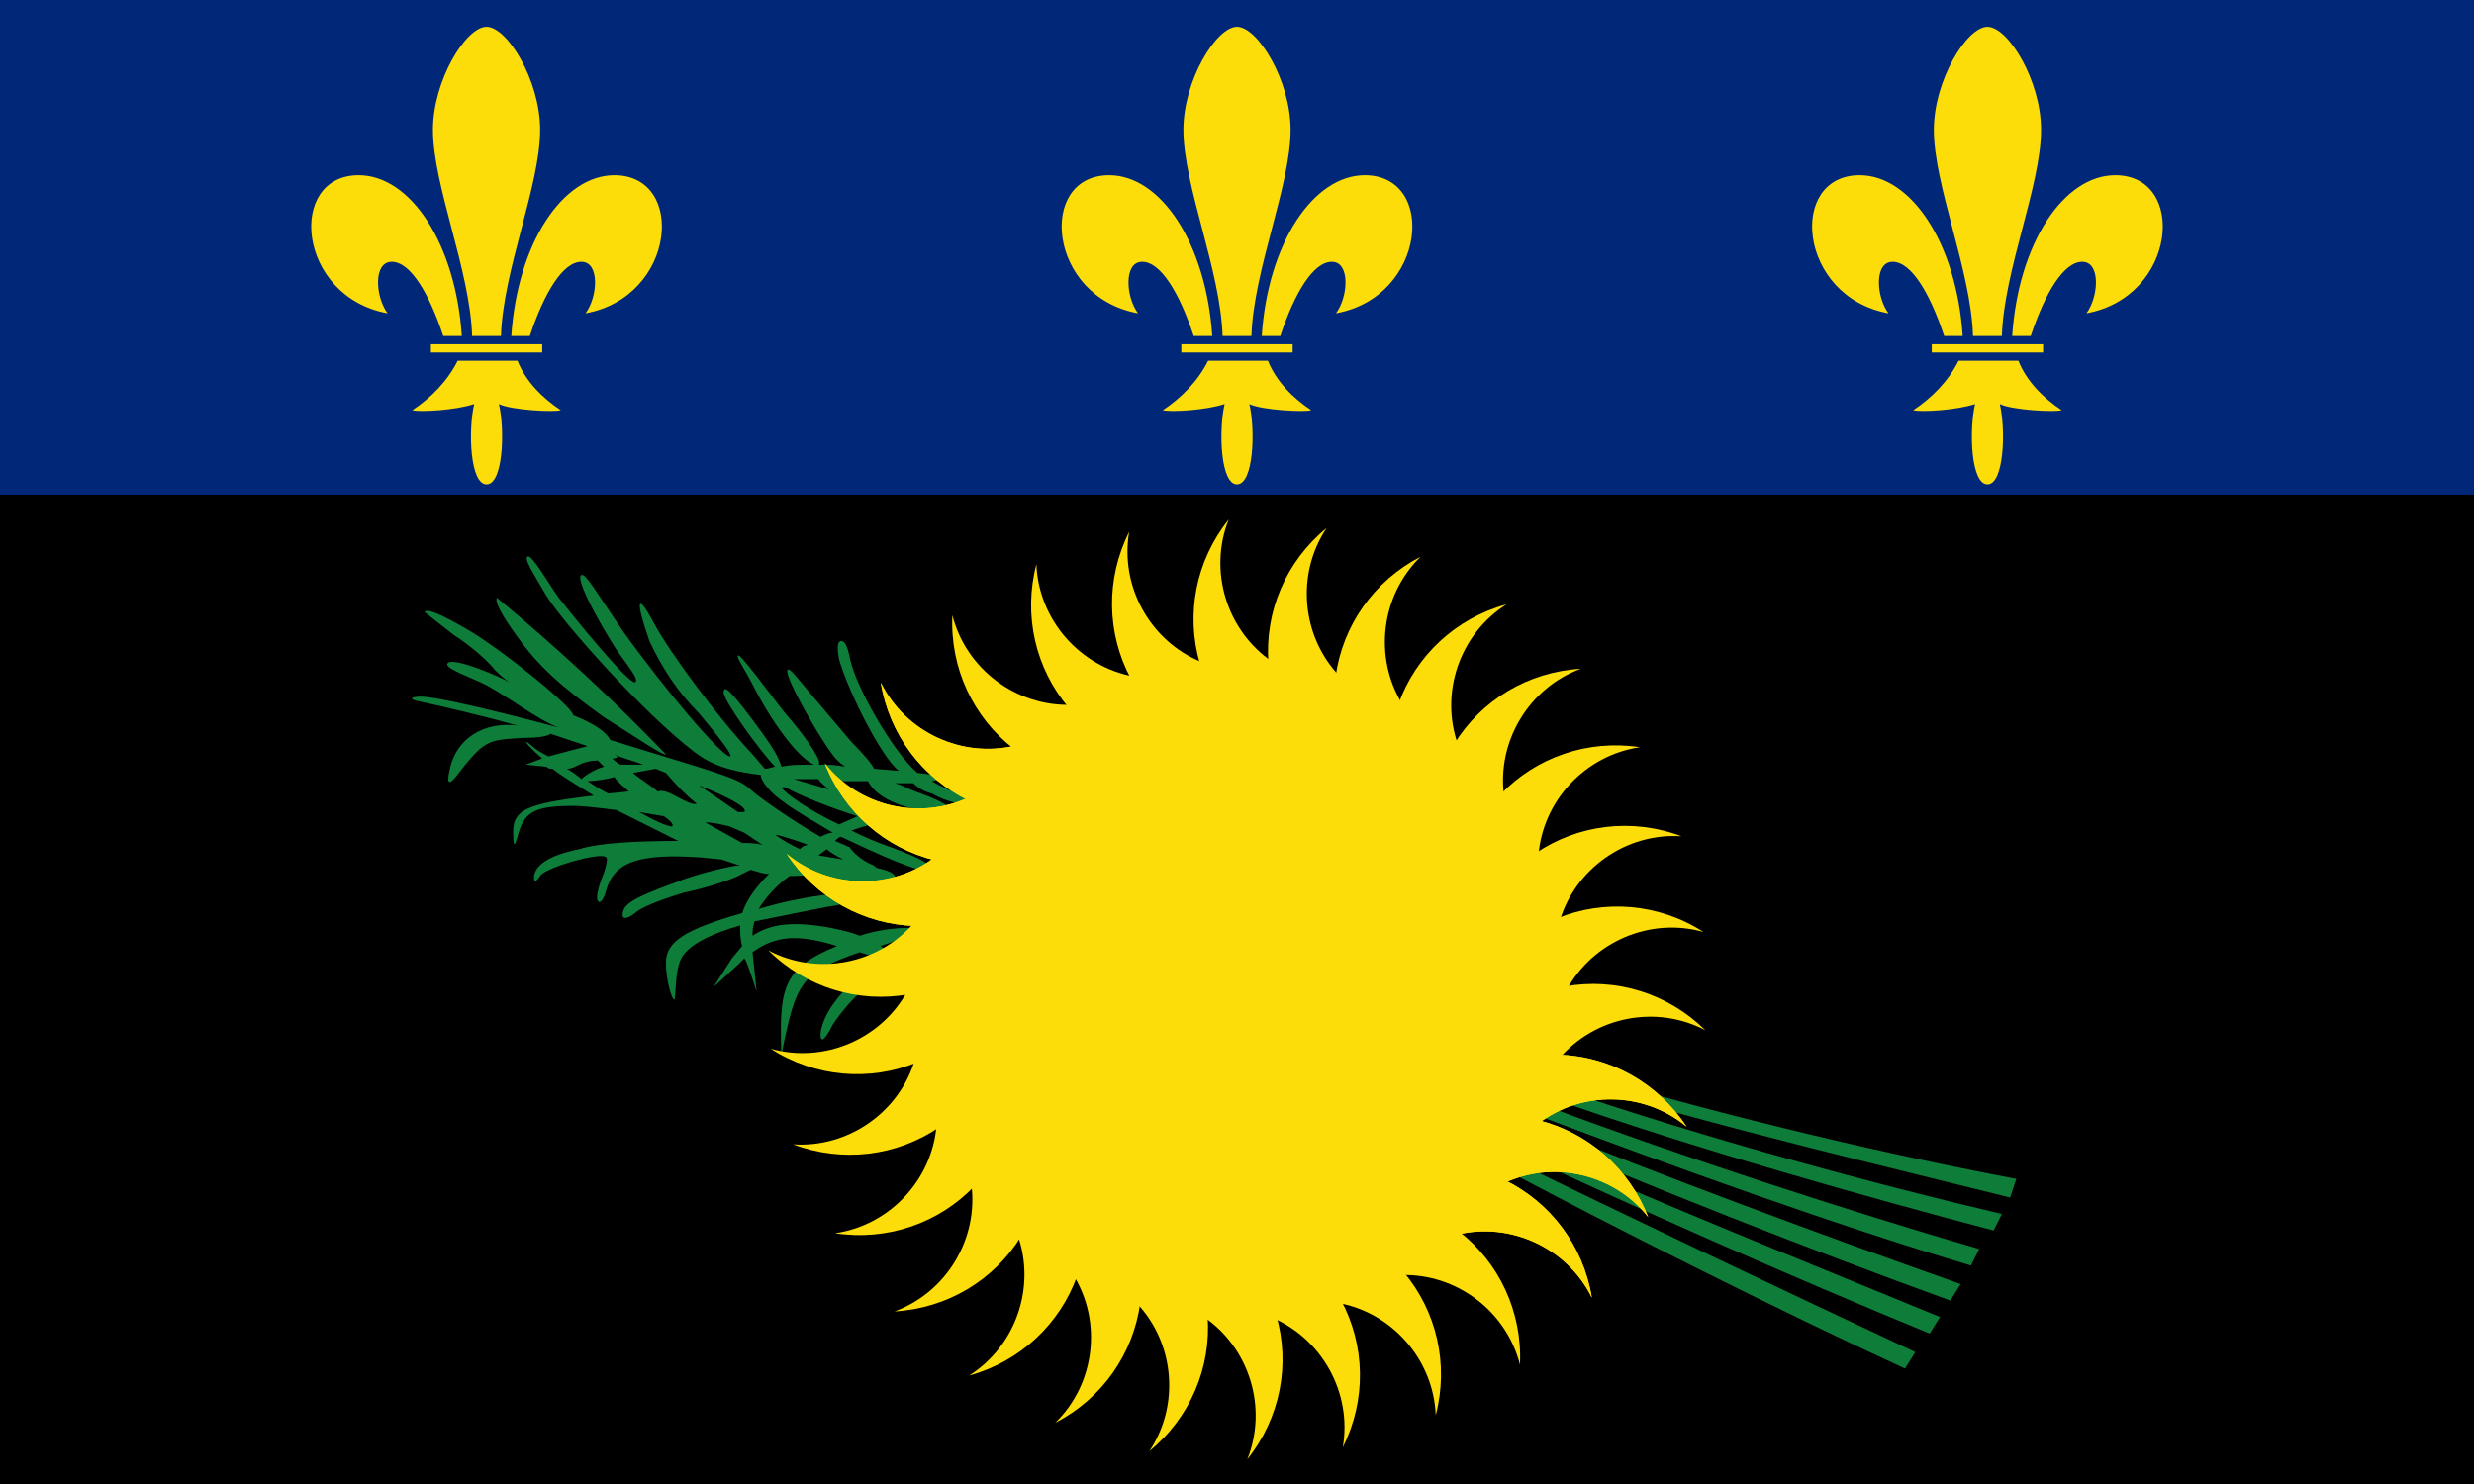
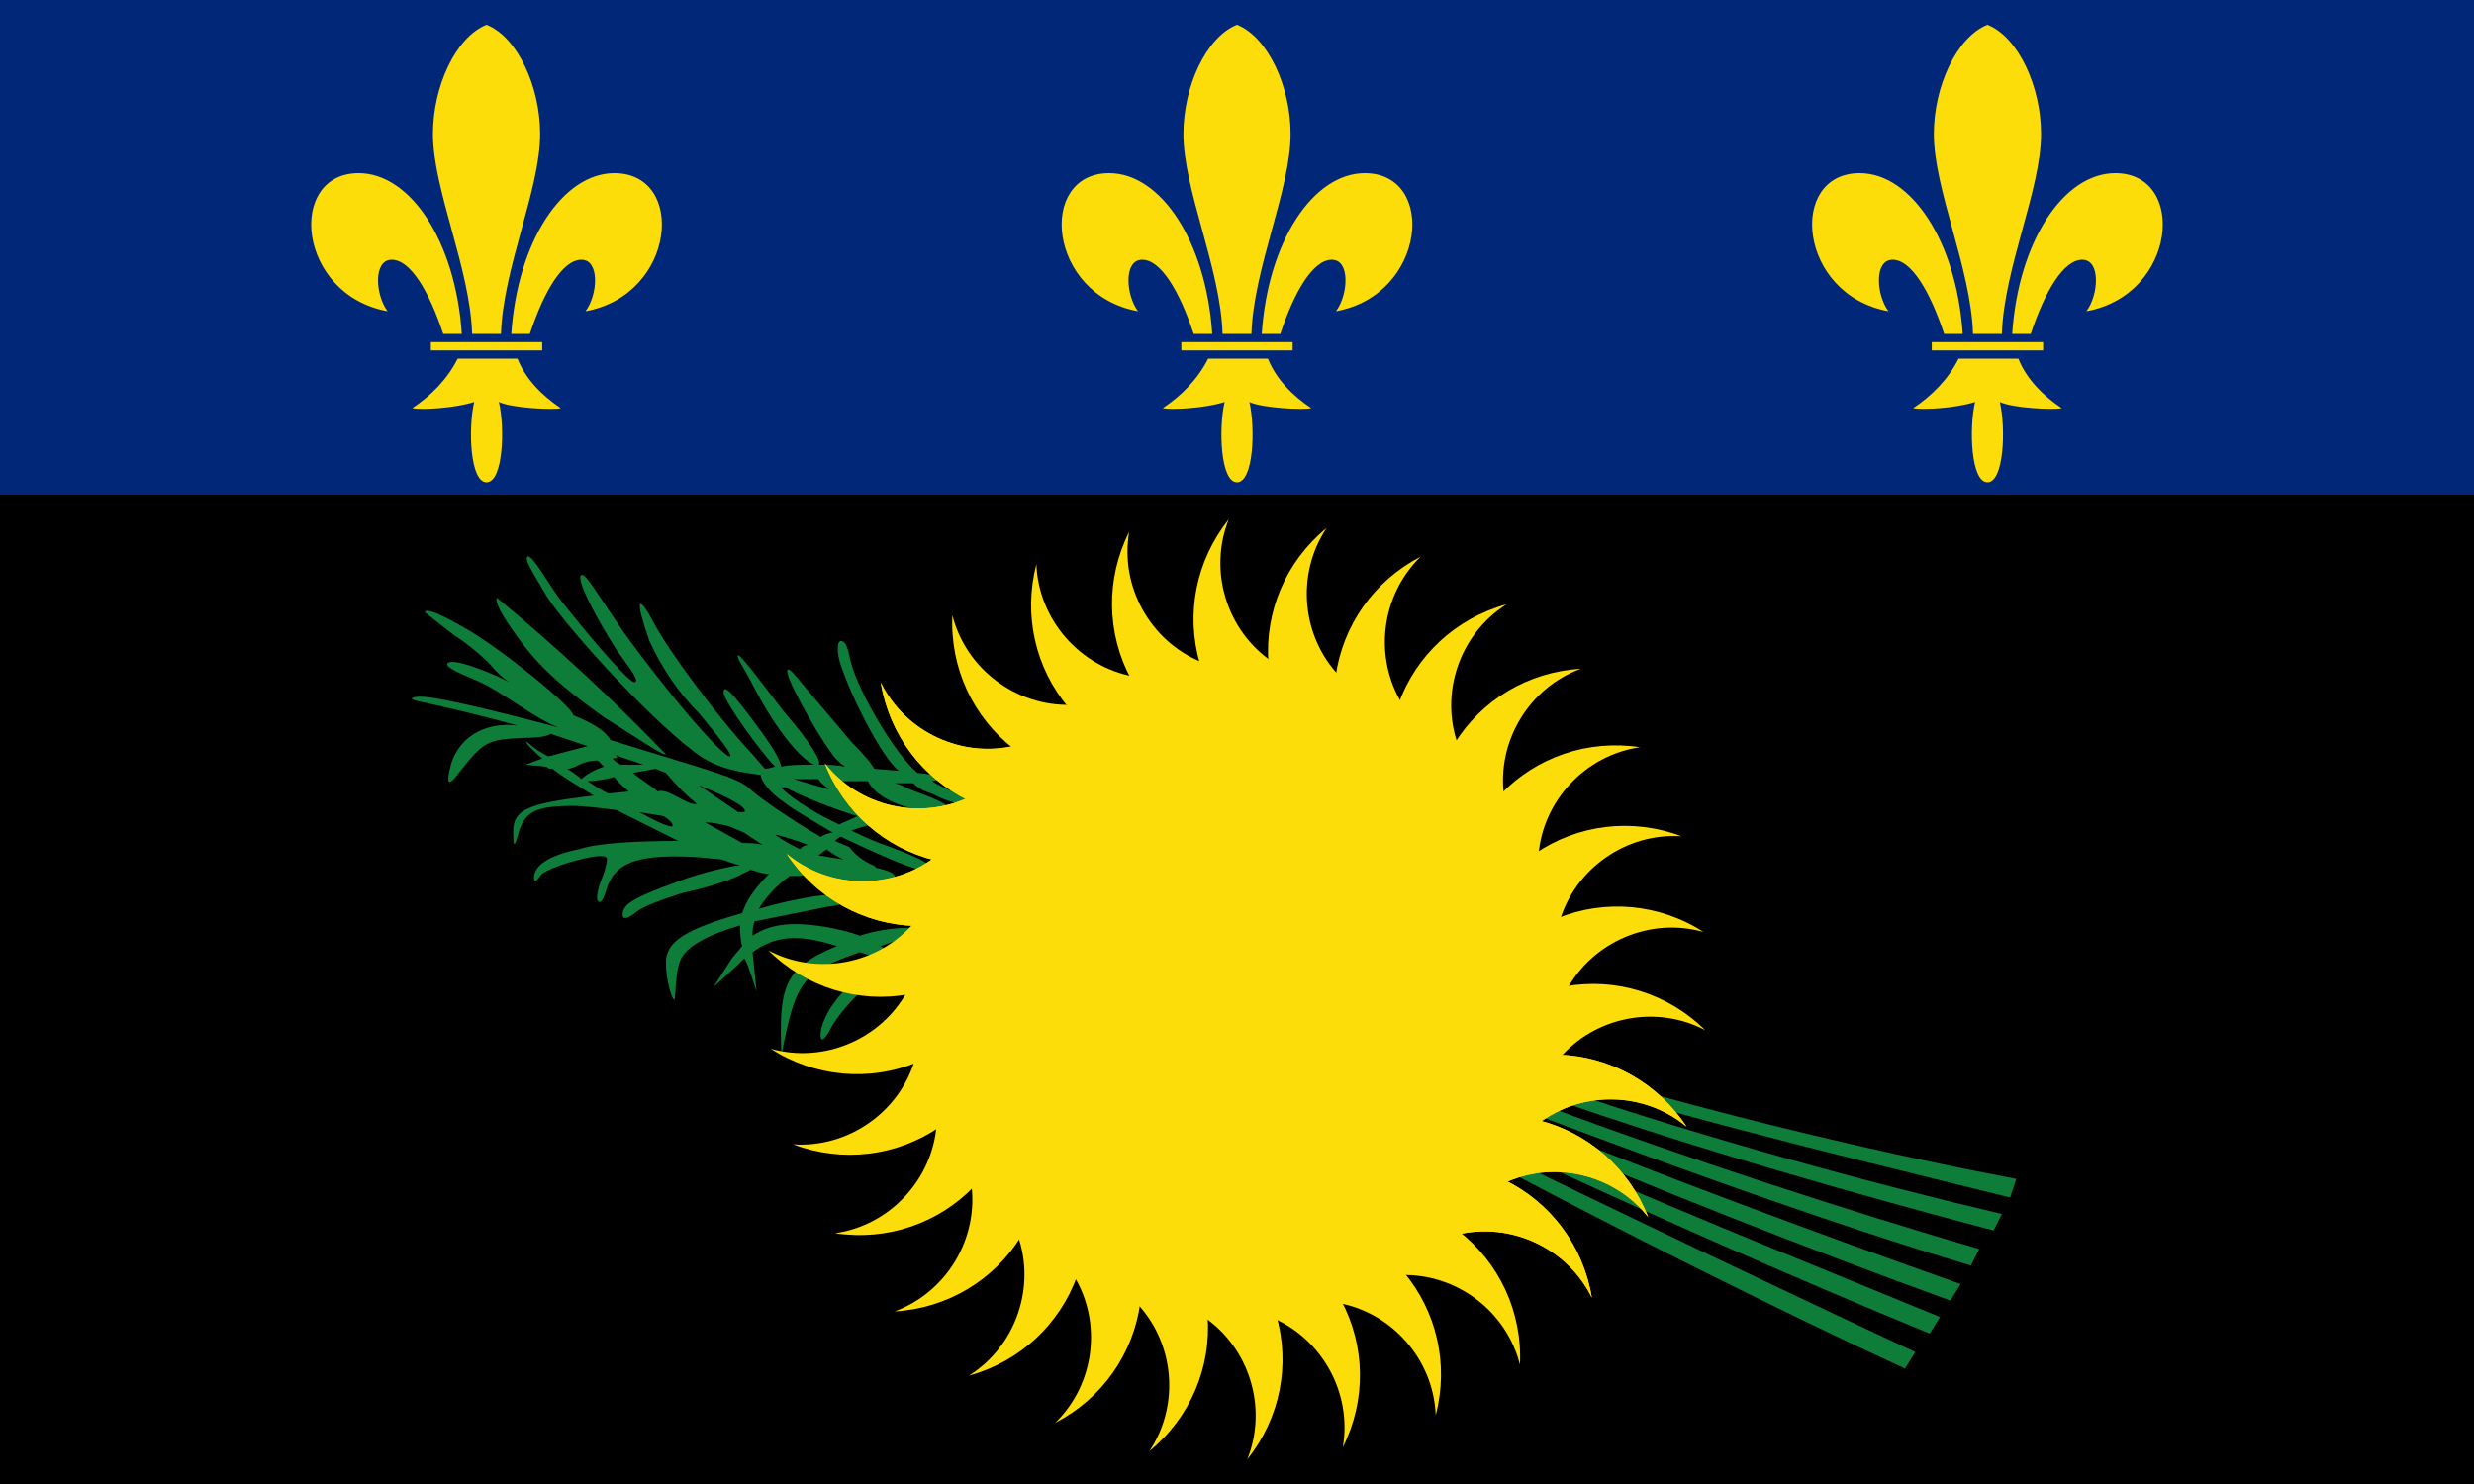
<svg xmlns="http://www.w3.org/2000/svg" xmlns:xlink="http://www.w3.org/1999/xlink" width="1200" height="720">
  <path fill="#000" d="m0 0h1200v720H0Z" />
  <path fill="#012778" d="m0 0h1200v240H0Z" />
  <path fill="#0f7d3a" d="m975 581l3-9c-53-10-138-29-217-53l-3 5c76 23 161 43 217 57Zm-8 16l4-8c-60-14-145-37-215-61l-3 5c68 24 153 48 214 64Zm-11 17l4-8c-62-18-145-45-209-69l-3 5c61 23 141 52 208 72Zm-10 17l5-8c-68-24-146-53-205-77l-3 5c53 23 134 55 203 80Zm-10 16l5-8c-68-28-148-60-200-84l-3 5c51 24 132 60 198 87Zm-12 17l5-8c-62-29-142-67-193-92l-3 5c49 26 128 66 191 95ZM402 383l-17-5h12c1 2 3 3 5 5Zm5 17c-15-7-26-15-28-18h2c7 4 22 10 35 14l-9 4Zm2 17l-12-2 4-3c1 1 4 3 8 5Zm-21-5c-4-2-8-4-12-7 2 0 14 4 16 5-2 0-3 1-4 2Zm-30-18l-19-13c15 6 24 11 22 13h-3Zm-35-28c-26-27-53-52-82-76-1 2 2 8 10 19 10 14 21 24 42 39 16 10 29 19 30 18Zm47 44c-3-1-7-1-10-1l-18-10c4 0 8 1 12 2l7 3 9 6Zm-32-20c-5 1-14-8-19-6-2-2-10-7-12-9l11-2 5 2c6 7 10 11 15 15Zm-37-19c-2-1-3-2-4-3 3 0 3-1 1-2 4 2 9 3 14 5h-11Zm25 30c-2 0-7-2-16-7l12 2c3 2 5 4 4 5Zm72 101c0 4 2 3 6-5 4-6 10-13 14-16 5.33-3.33 5.67-5 1-5-4 0-10 4-14 10-4 5-7 12-7 16Zm-103-117c-4-2-7-4-10-6 3 0 10-1 13-2 2 3 5 5 7 7l-10 1Zm-13-7c-1-1-5-4-7-5 2 0 4-1 6-2s5-2 9-2l3 3c-4 1-9 4-11 6Zm97 134c7-35 9-40 38-50 6 2 12 3 18 4 1-2-3-4-8-7 6-2 12-4 18-7 0-3-16-2-28 2-5-2-10-3-15-4-17-3-28-2-37 4 0-2 0-4 1-7l35-7c8-1 14-3 12-5-3-3-25 0-45 6 3-5 8-11 15-16 3 0 7 0 11-1 9 5 43 5 40 1-1-2-5-3-9-4l-1-1c-5-2-9-5-12-9l-7-3c1-1 2-2 3-2 19 9 39 18 42 16s-2-5-18-11c-6-2-13-5-19-8 5-2 10-3 14-4 10 3 17 4 17 3s-7-7-10-8c-14-7-23-12-26-15h13c4 8 17 14 34 15 12 1 6-4-11-10-3-1-6-3-10-4h9c2 2 5 4 9 5 7 4 16 6 21 6s4-1-6-5c-5-2-10-4-15-7 6-1 4-3-7-4-11-9-31-43-33-57-1-4-2-7-4-7s-2 4-1 9c5 17 21 48 29 54l-12-1c-1-2-4-6-11-13l-22-26c-5-6-8-10-9-9-2 2 13 29 21 40 2 3 4 5 7 7-5-1-9-1-13-1 2-1-4-11-17-26-7-9-21-28-22-27s3 6 8 16c11 21 23 35 29 37-6 0-12 0-16 1-1-4-4-9-9-16-16-22-19-24-19-20s18 29 25 36c-1 0-3 1-5 1l-6-7c-16-17-40-49-48-64s-9-11-2 9c6 13 14 25 24 35 10 12 17 21 15 21-4 0-32-33-52-61-13-19-18-28-20-27-4 2 15 34 19 39 5 7 9 12 7 13s-18-17-37-41c-5-7-13-21-15-20s2 7 9 19c8 13 47 57 72 76 8 6 16 9 32 11 0 3 5 9 11 13 5 4 14 9 24 15-2 0-4 1-6 2-14-8-31-20-34-23-6-6-20-9-68-24-2-4-8-8-18-12 0-4-36-33-52-42-12.67-7.33-19.33-10-20-8l14 11c8 5 17 13 20 17 1 1 4 4 7 6-3-2-28-13-30-9-1 2 7 5 16 9 11 5 27 18 38 22-30-8-59-15-67-15-4 0-6 1-2 2 14 3 31 7 49 12-16-2-30 6-33 22-1.33 6-.33 7 3 3 14-18 15-18 33-19 8 0 12-1 13-2l18 6-19 5c-4-2-7-4-9-6-4-3-1 1 6 7l-8 3 10 1c1 1 2 1 3 1 5 4 12 8 20 13-34 4-40 7-39 20 0 4.67.67 4.67 2 0 3-12 8-15 27-15 5 0 13 1 21 2l30 15c-20 0-39 1-48 4-15 3-22 8-22 14 0 2 1 2 3-1 2-4 30-12 32-9 1 0 0 5-2 10s-3 10-2 11c1 2 3-1 4-5 4-14 16-18 46-16l10 1 9 3h-2c-6 1-19 4-29 8-22 8-26 11-26 16 0 2 2 2 6-1 3-3 14-7 24-10 10-2 22-6 26-8l6-3c4 1 6 2 9 2-7 7-11 13-13 19-28 8-37 14-37 24 0 9 3 18 4 18s0-15 4-21 14-11 28-15c0 3 0 7 1 10l-5 6-9 14 12-11 3-3c1 1 2 4 6 16l-2-19c11-8 22-9 41-3-27 11-28 21-27 53Z" />
  <g fill="#FCDD09">
-     <path id="a" d="m612 163h9c7-21 16-36 25-36s8 17 2 25c44-8 49-67 14-67-25 0-47 33-50 78Zm-19 0h14c1-32 19-73 19-100 0-24-16-50-26-50s-26 26-26 50c0 27 18 68 19 100Zm-20 4v4h54v-4Zm6-4h9c-3-45-25-78-50-78-35 0-30 59 14 67-6-8-7-25 2-25s18 15 25 36Zm21 72c8 0 9-26 6-39 6 3 27 4 30 3-9-6-17-14-21-24h-29c-5 10-13 18-22 24 4 1 21 0 30-3-3 13-2 39 6 39Z" />
+     <path id="a" d="m612 162h9c7-21 16-36 25-36s8 17 2 25c44-8 49-67 14-67-25 0-47 33-50 78Zm-19 0h14c1-32 19-70 19-97 0-23-11-47-26-53-15 6-26 30-26 53 0 27 18 65 19 97Zm-20 4v4h54v-4h-54Zm6-4h9c-3-45-25-78-50-78-35 0-30 59 14 67-6-8-7-25 2-25s18 15 25 36Zm21 72c8 0 9-26 6-39 6 3 27 4 30 3-9-6-17-14-21-24h-29c-5 10-13 18-22 24 4 1 21 0 30-3-3 13-2 39 6 39Z" />
    <use xlink:href="#a" x="-364" />
    <use xlink:href="#a" x="364" />
    <g id="d">
      <g id="c">
        <path id="b" d="m619 638l-2-317c-22-15-31-44-21-69-16 20-21 46-14 70l2 317c22 15 31 44 21 69 16-20 21-46 14-70Z" />
        <use xlink:href="#b" transform="rotate(12 600 480)" />
        <use xlink:href="#b" transform="rotate(24 600 480)" />
      </g>
      <use xlink:href="#c" transform="rotate(36 600 480)" />
    </g>
    <use xlink:href="#d" transform="rotate(72 600 480)" />
    <use xlink:href="#d" transform="rotate(108 600 480)" />
  </g>
</svg>
